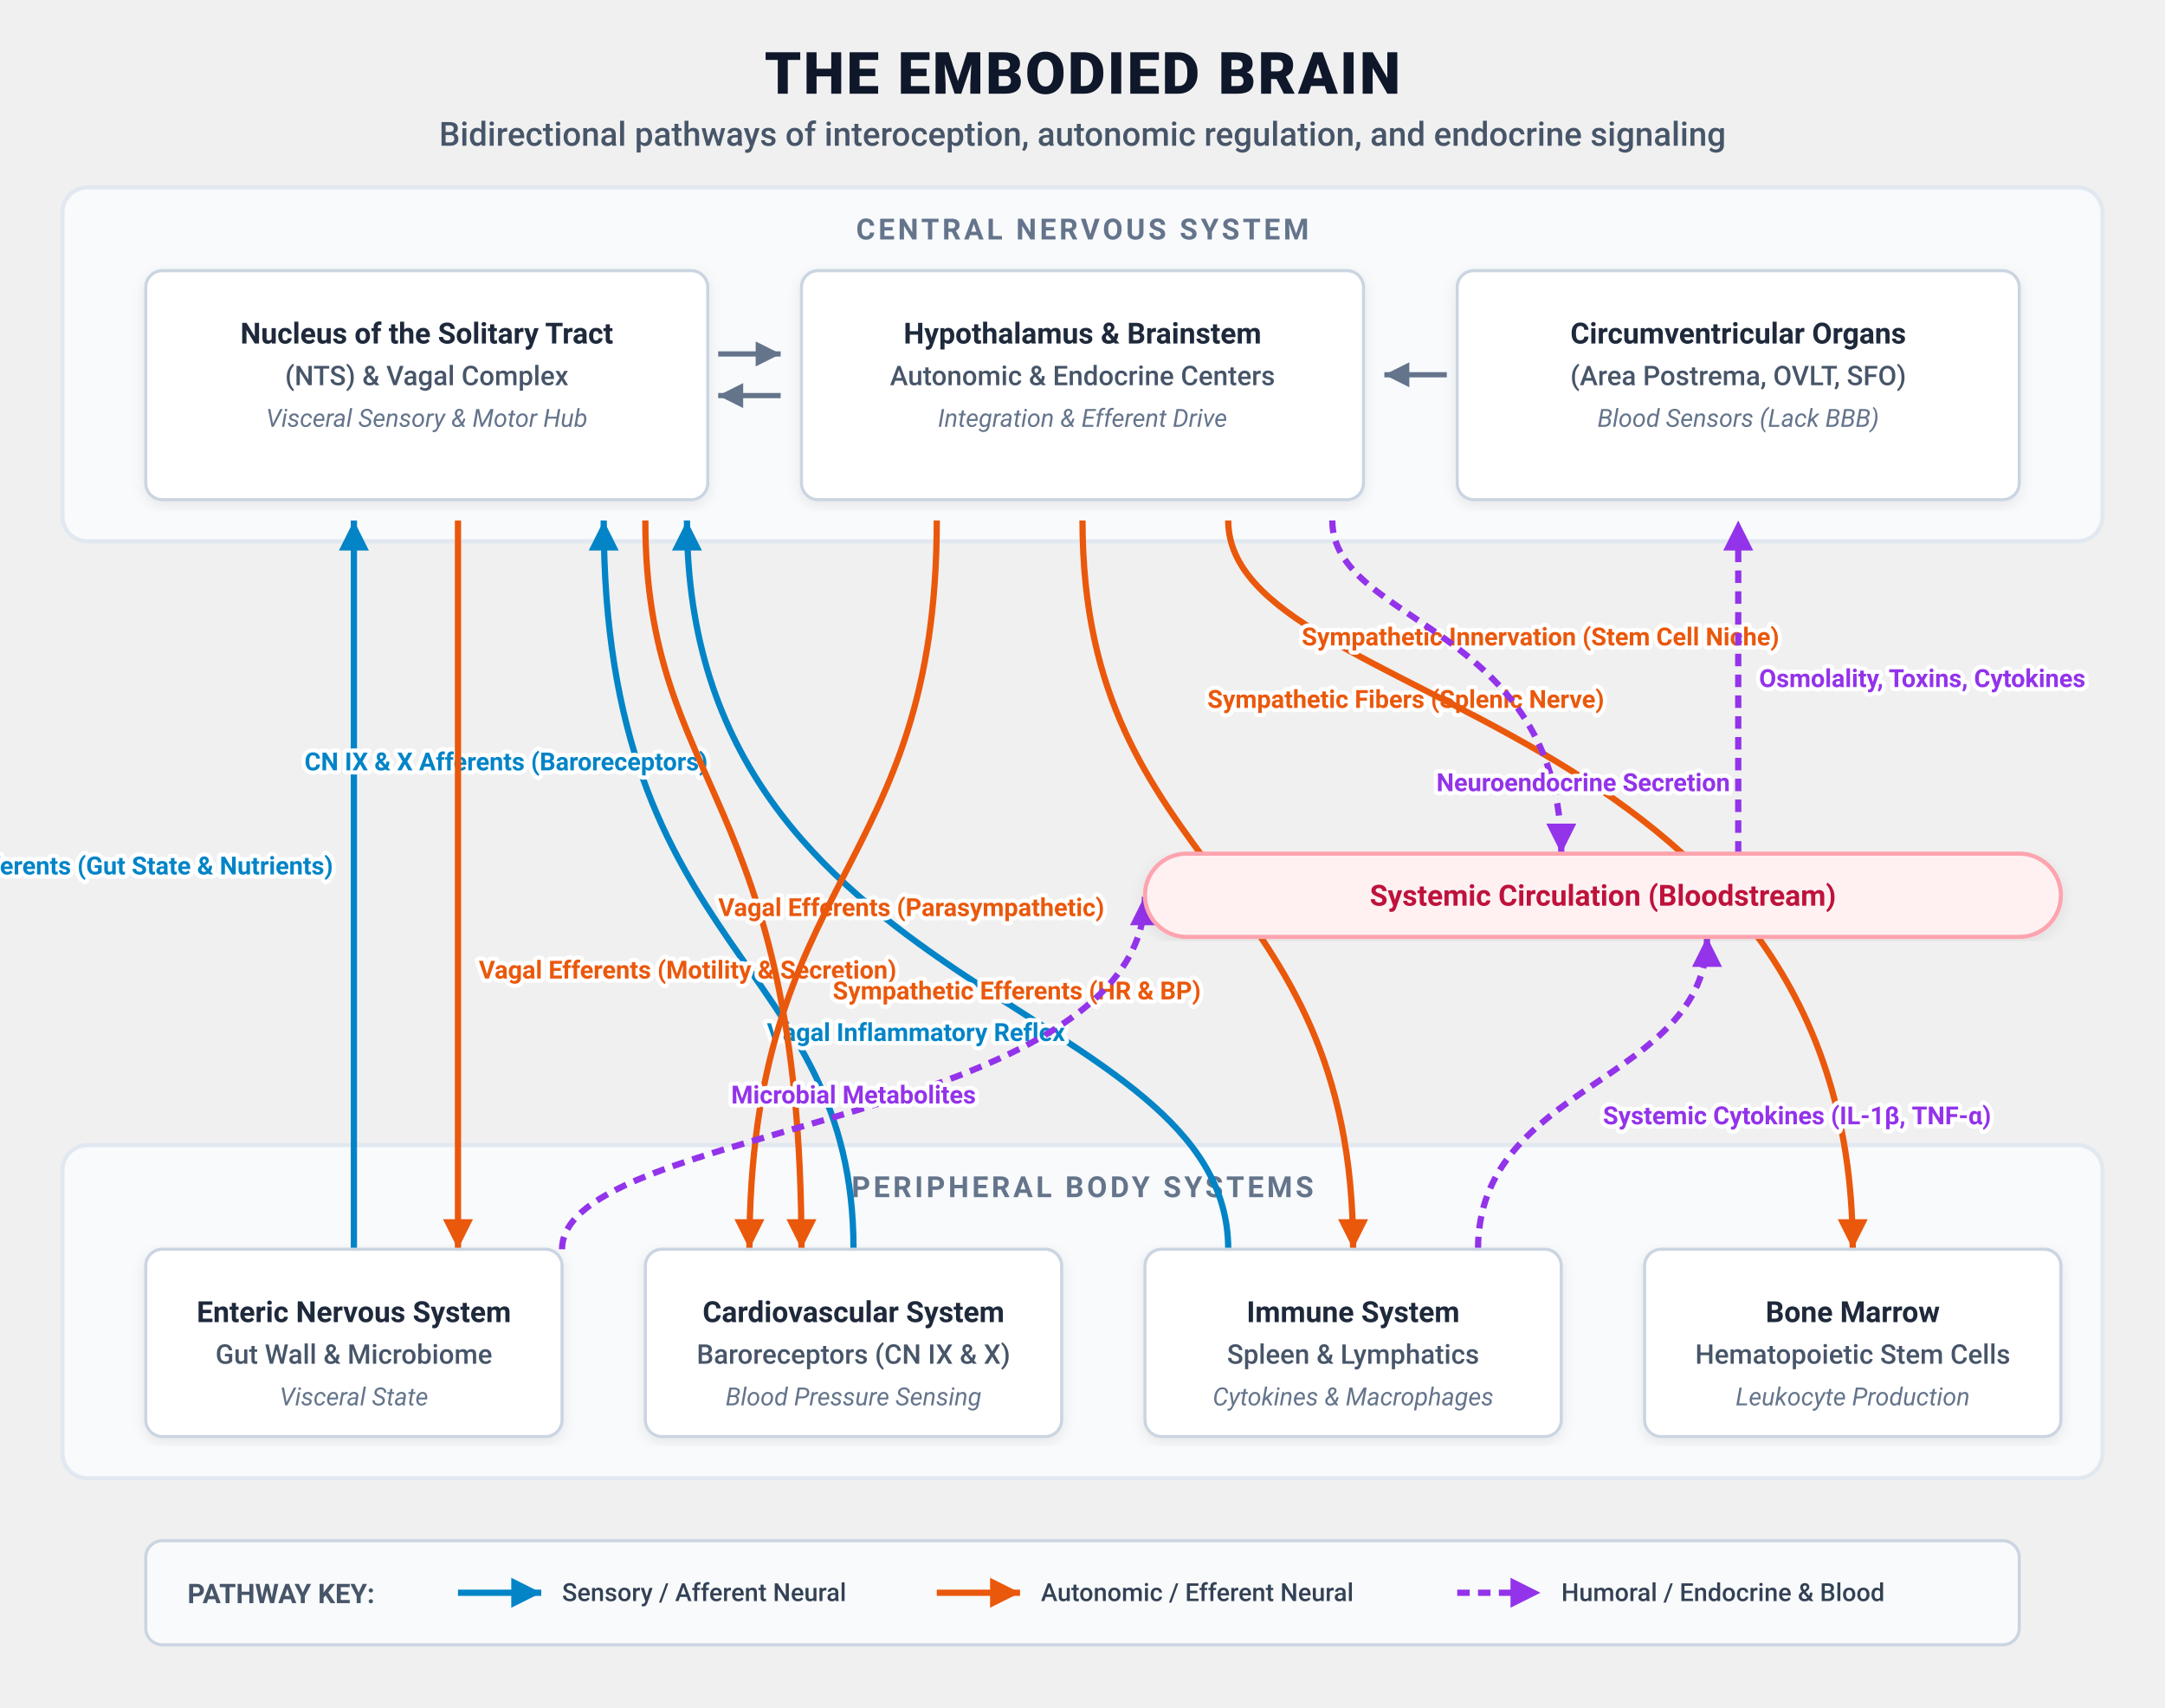
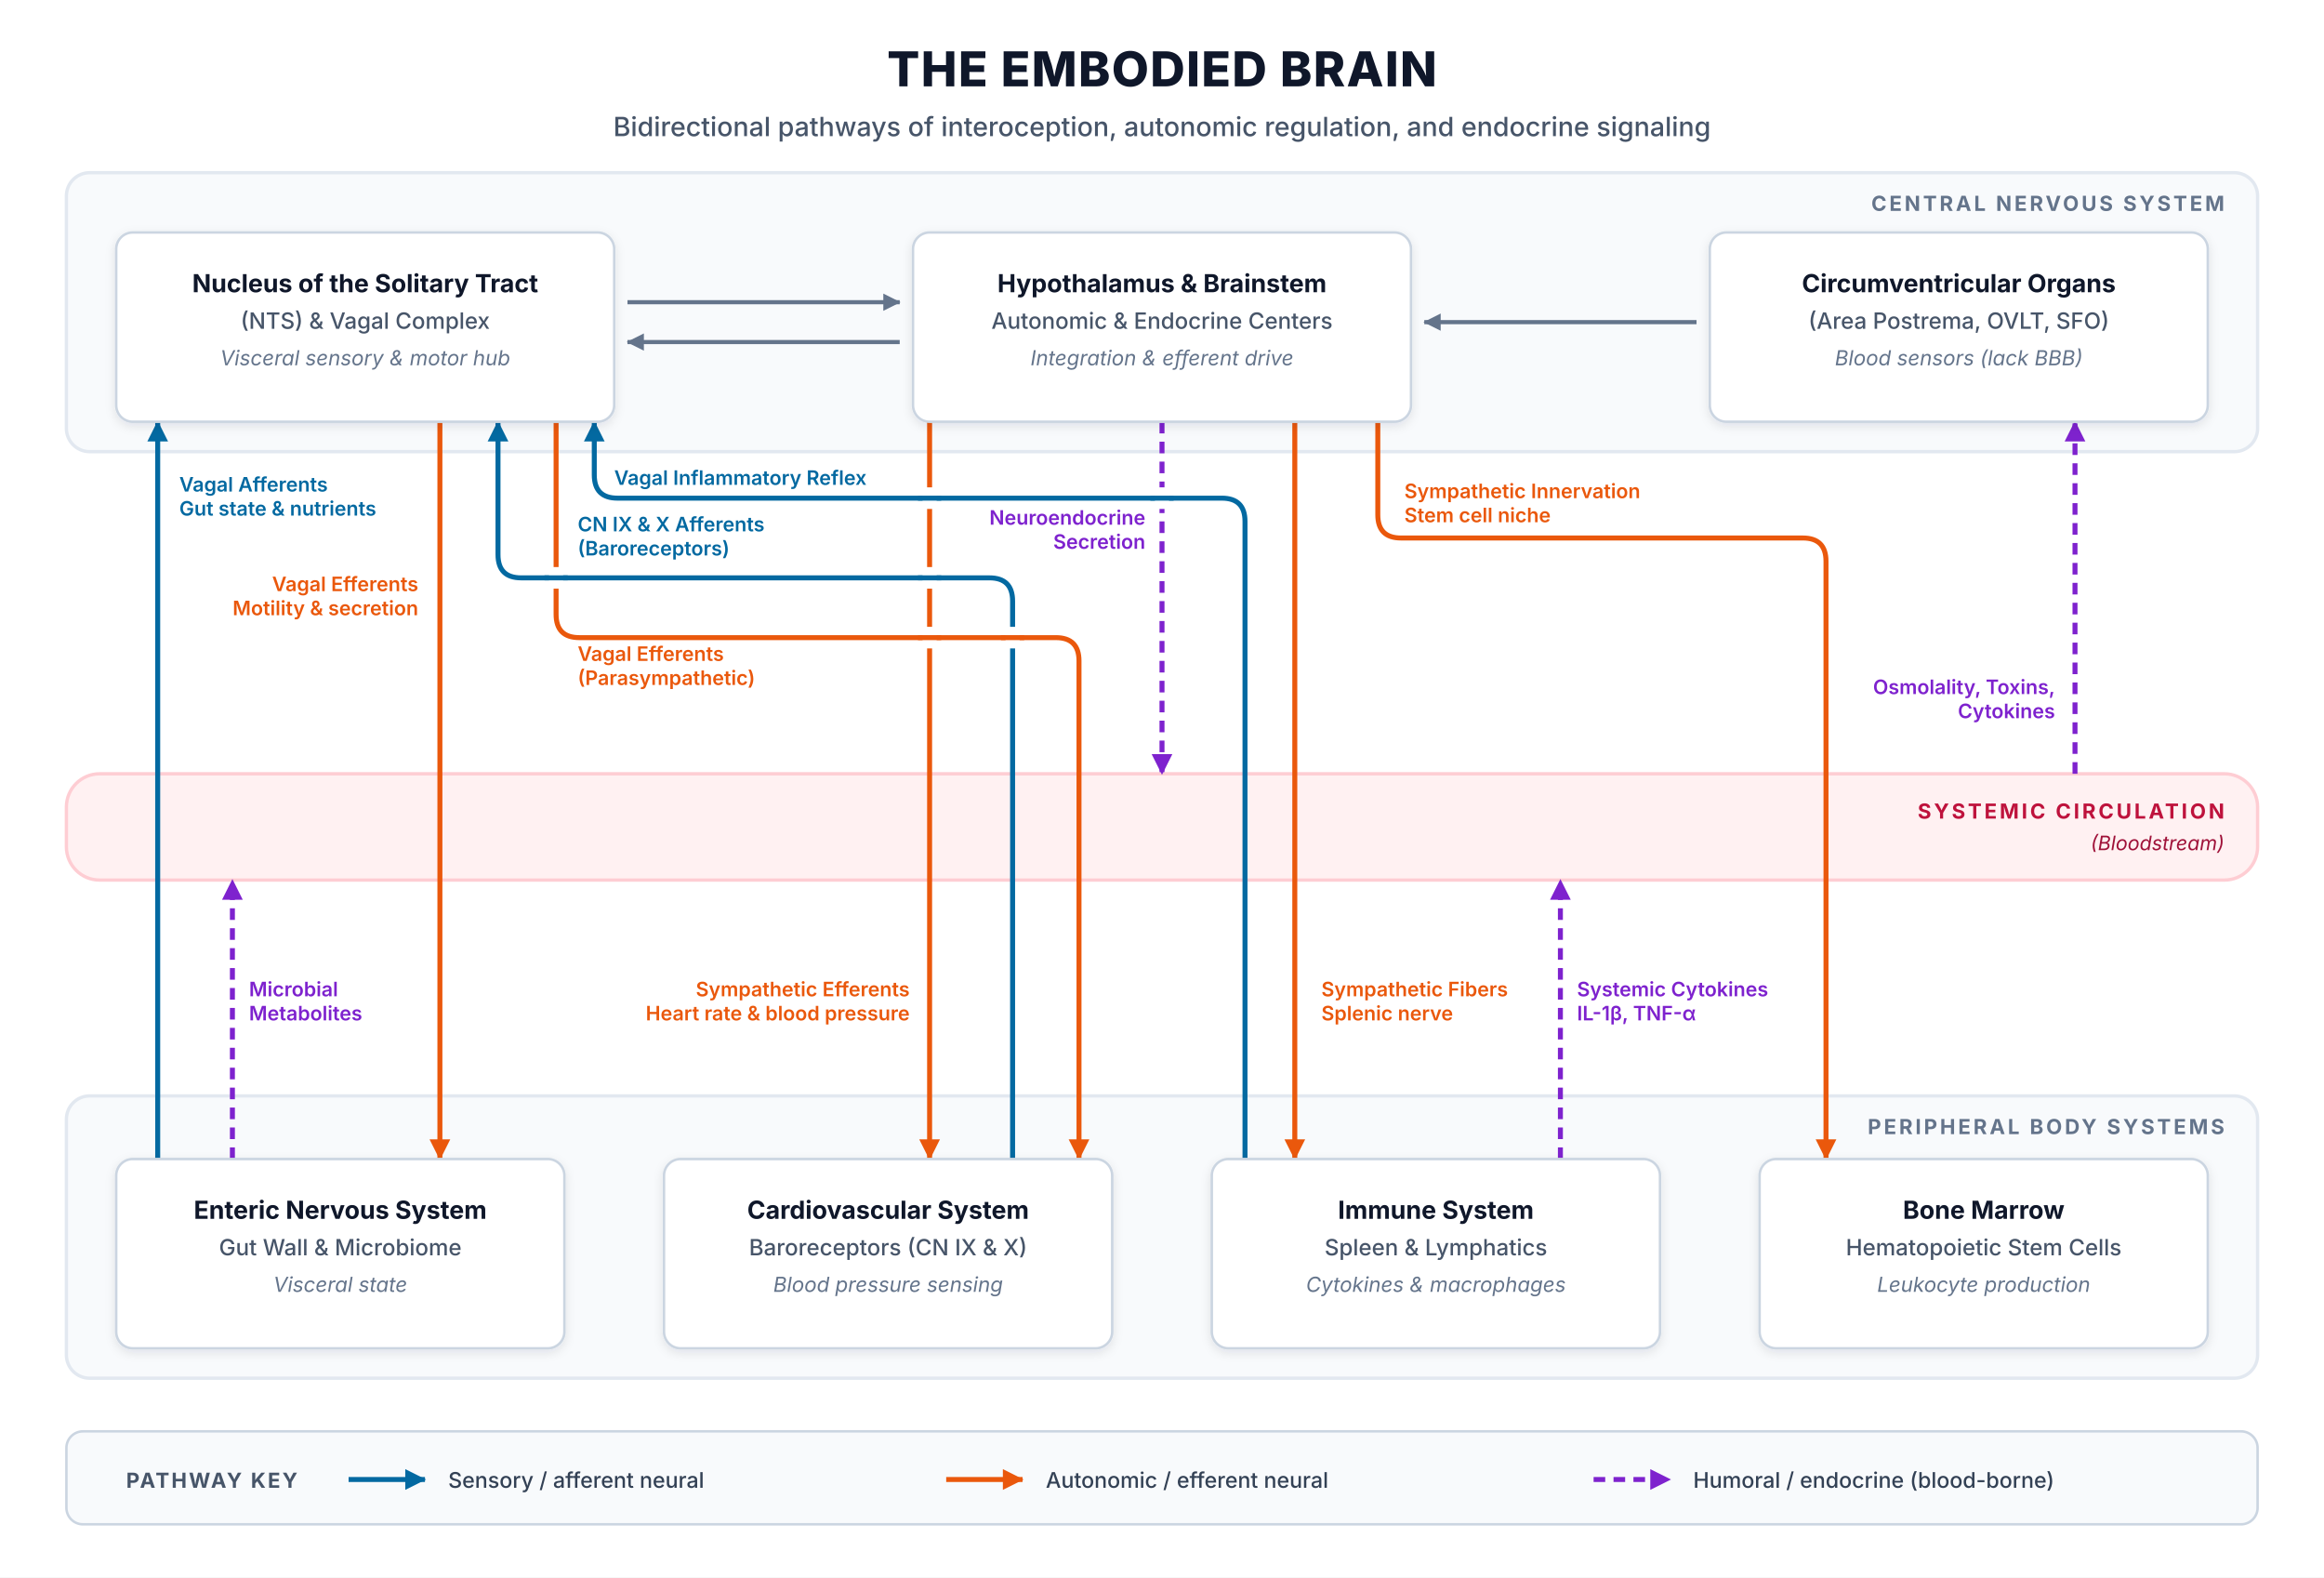
- <svg xmlns="http://www.w3.org/2000/svg" viewBox="0 0 1040 820" style="background-color: #ffffff; font-family: system-ui, -apple-system, 'Segoe UI', Roboto, Helvetica, Arial, sans-serif;">
+ <svg xmlns="http://www.w3.org/2000/svg" viewBox="0 0 1400 950" width="1400" height="950" font-family="Inter, system-ui, -apple-system, 'Segoe UI', Roboto, Helvetica, Arial, sans-serif" role="img" aria-label="The embodied brain: bidirectional neural, autonomic and humoral pathways between the central nervous system and peripheral body systems.">
+   <rect width="100%" height="100%" fill="#ffffff" />
  <defs>
-     <marker id="arrow-blue" viewBox="0 0 10 10" refX="8" refY="5" markerWidth="6" markerHeight="6" orient="auto-start-reverse">
-       <path d="M 0 1 L 8 5 L 0 9 z" fill="#0284c7" />
+     <marker id="a-blue" viewBox="0 0 10 10" refX="7.6" refY="5" markerWidth="5.2" markerHeight="5.2" orient="auto-start-reverse">
+       <path d="M 0 1 L 8 5 L 0 9 z" fill="#0369a1" />
    </marker>
-     <marker id="arrow-orange" viewBox="0 0 10 10" refX="8" refY="5" markerWidth="6" markerHeight="6" orient="auto-start-reverse">
+     <marker id="a-orange" viewBox="0 0 10 10" refX="7.6" refY="5" markerWidth="5.2" markerHeight="5.2" orient="auto-start-reverse">
      <path d="M 0 1 L 8 5 L 0 9 z" fill="#ea580c" />
    </marker>
-     <marker id="arrow-purple" viewBox="0 0 10 10" refX="8" refY="5" markerWidth="6" markerHeight="6" orient="auto-start-reverse">
-       <path d="M 0 1 L 8 5 L 0 9 z" fill="#9333ea" />
+     <marker id="a-purple" viewBox="0 0 10 10" refX="7.6" refY="5" markerWidth="5.2" markerHeight="5.2" orient="auto-start-reverse">
+       <path d="M 0 1 L 8 5 L 0 9 z" fill="#7e22ce" />
    </marker>
-     <marker id="arrow-gray" viewBox="0 0 10 10" refX="8" refY="5" markerWidth="6" markerHeight="6" orient="auto-start-reverse">
+     <marker id="a-gray" viewBox="0 0 10 10" refX="7.6" refY="5" markerWidth="5.2" markerHeight="5.2" orient="auto-start-reverse">
      <path d="M 0 1 L 8 5 L 0 9 z" fill="#64748b" />
    </marker>
-     <filter id="shadow" x="-5%" y="-5%" width="110%" height="110%">
-       <feDropShadow dx="0" dy="2" stdDeviation="3" flood-color="#000000" flood-opacity="0.08" />
+     <filter id="shadow" x="-8%" y="-12%" width="116%" height="130%">
+       <feDropShadow dx="0" dy="2" stdDeviation="3" flood-color="#0f172a" flood-opacity="0.10" />
    </filter>
  </defs>
-   <style>
-     /* CSS trick: Paint-order creates a perfect, tight white halo around text so background lines never obscure it */
-     .text-halo {
-       paint-order: stroke fill;
-       stroke: #ffffff;
-       stroke-width: 4px;
-       stroke-linecap: round;
-       stroke-linejoin: round;
-     }
-     .blue-text { fill: #0284c7; }
-     .orange-text { fill: #ea580c; }
-     .purple-text { fill: #9333ea; }
-   </style>
-   <text x="520" y="45" font-size="28" font-weight="800" fill="#0f172a" text-anchor="middle" letter-spacing="1">THE EMBODIED BRAIN</text>
-   <text x="520" y="70" font-size="16" font-weight="500" fill="#475569" text-anchor="middle">Bidirectional pathways of interoception, autonomic regulation, and endocrine signaling</text>
-   <rect x="30" y="90" width="980" height="170" rx="12" fill="#f8fafc" stroke="#e2e8f0" stroke-width="2" />
-   <text x="520" y="115" font-size="14" font-weight="700" fill="#64748b" text-anchor="middle" letter-spacing="1.5">CENTRAL NERVOUS SYSTEM</text>
-   <rect x="30" y="550" width="980" height="160" rx="12" fill="#f8fafc" stroke="#e2e8f0" stroke-width="2" />
-   <text x="520" y="575" font-size="14" font-weight="700" fill="#64748b" text-anchor="middle" letter-spacing="1.5">PERIPHERAL BODY SYSTEMS</text>
-   <path d="M 345 170 L 375 170" fill="none" stroke="#64748b" stroke-width="2.5" marker-end="url(#arrow-gray)" />
-   <path d="M 375 190 L 345 190" fill="none" stroke="#64748b" stroke-width="2.5" marker-end="url(#arrow-gray)" />
-   <path d="M 695 180 L 665 180" fill="none" stroke="#64748b" stroke-width="2.5" marker-end="url(#arrow-gray)" />
-   <path d="M 170 600 L 170 250" fill="none" stroke="#0284c7" stroke-width="3" marker-end="url(#arrow-blue)" />
-   <text x="160" y="420" class="text-halo blue-text" font-size="12" font-weight="600" text-anchor="end">Vagal Afferents (Gut State &amp; Nutrients)</text>
-   <path d="M 410 600 C 410 460 290 460 290 250" fill="none" stroke="#0284c7" stroke-width="3" marker-end="url(#arrow-blue)" />
-   <text x="340" y="370" class="text-halo blue-text" font-size="12" font-weight="600" text-anchor="end">CN IX &amp; X Afferents (Baroreceptors)</text>
-   <path d="M 590 600 C 590 480 330 480 330 250" fill="none" stroke="#0284c7" stroke-width="3" marker-end="url(#arrow-blue)" />
-   <text x="440" y="500" class="text-halo blue-text" font-size="12" font-weight="600" text-anchor="middle">Vagal Inflammatory Reflex</text>
-   <path d="M 220 250 L 220 600" fill="none" stroke="#ea580c" stroke-width="3" marker-end="url(#arrow-orange)" />
-   <text x="230" y="470" class="text-halo orange-text" font-size="12" font-weight="600" text-anchor="start">Vagal Efferents (Motility &amp; Secretion)</text>
-   <path d="M 310 250 C 310 380 385 380 385 600" fill="none" stroke="#ea580c" stroke-width="3" marker-end="url(#arrow-orange)" />
-   <text x="345" y="440" class="text-halo orange-text" font-size="12" font-weight="600" text-anchor="start">Vagal Efferents (Parasympathetic)</text>
-   <path d="M 450 250 C 450 420 360 420 360 600" fill="none" stroke="#ea580c" stroke-width="3" marker-end="url(#arrow-orange)" />
-   <text x="400" y="480" class="text-halo orange-text" font-size="12" font-weight="600" text-anchor="start">Sympathetic Efferents (HR &amp; BP)</text>
-   <path d="M 520 250 C 520 420 650 420 650 600" fill="none" stroke="#ea580c" stroke-width="3" marker-end="url(#arrow-orange)" />
-   <text x="580" y="340" class="text-halo orange-text" font-size="12" font-weight="600" text-anchor="start">Sympathetic Fibers (Splenic Nerve)</text>
-   <path d="M 590 250 C 590 340 890 340 890 600" fill="none" stroke="#ea580c" stroke-width="3" marker-end="url(#arrow-orange)" />
-   <text x="740" y="310" class="text-halo orange-text" font-size="12" font-weight="600" text-anchor="middle">Sympathetic Innervation (Stem Cell Niche)</text>
-   <path d="M 640 250 C 640 300 750 300 750 410" fill="none" stroke="#9333ea" stroke-width="3" stroke-dasharray="6,4" marker-end="url(#arrow-purple)" />
-   <text x="690" y="380" class="text-halo purple-text" font-size="12" font-weight="600" text-anchor="start">Neuroendocrine Secretion</text>
-   <path d="M 835 410 L 835 250" fill="none" stroke="#9333ea" stroke-width="3" stroke-dasharray="6,4" marker-end="url(#arrow-purple)" />
-   <text x="845" y="330" class="text-halo purple-text" font-size="12" font-weight="600" text-anchor="start">Osmolality, Toxins, Cytokines</text>
-   <path d="M 710 600 C 710 520 820 520 820 450" fill="none" stroke="#9333ea" stroke-width="3" stroke-dasharray="6,4" marker-end="url(#arrow-purple)" />
-   <text x="770" y="540" class="text-halo purple-text" font-size="12" font-weight="600" text-anchor="start">Systemic Cytokines (IL-1β, TNF-α)</text>
-   <path d="M 270 600 C 270 540 550 540 550 430" fill="none" stroke="#9333ea" stroke-width="3" stroke-dasharray="6,4" marker-end="url(#arrow-purple)" />
-   <text x="410" y="530" class="text-halo purple-text" font-size="12" font-weight="600" text-anchor="middle">Microbial Metabolites</text>
-   <rect x="70" y="130" width="270" height="110" rx="8" fill="#ffffff" stroke="#cbd5e1" stroke-width="1.5" filter="url(#shadow)" />
-   <text x="205" y="165" font-size="14" font-weight="700" fill="#1e293b" text-anchor="middle">Nucleus of the Solitary Tract</text>
-   <text x="205" y="185" font-size="13" font-weight="500" fill="#475569" text-anchor="middle">(NTS) &amp; Vagal Complex</text>
-   <text x="205" y="205" font-size="12" font-style="italic" fill="#64748b" text-anchor="middle">Visceral Sensory &amp; Motor Hub</text>
-   <rect x="385" y="130" width="270" height="110" rx="8" fill="#ffffff" stroke="#cbd5e1" stroke-width="1.5" filter="url(#shadow)" />
-   <text x="520" y="165" font-size="14" font-weight="700" fill="#1e293b" text-anchor="middle">Hypothalamus &amp; Brainstem</text>
-   <text x="520" y="185" font-size="13" font-weight="500" fill="#475569" text-anchor="middle">Autonomic &amp; Endocrine Centers</text>
-   <text x="520" y="205" font-size="12" font-style="italic" fill="#64748b" text-anchor="middle">Integration &amp; Efferent Drive</text>
-   <rect x="700" y="130" width="270" height="110" rx="8" fill="#ffffff" stroke="#cbd5e1" stroke-width="1.5" filter="url(#shadow)" />
-   <text x="835" y="165" font-size="14" font-weight="700" fill="#1e293b" text-anchor="middle">Circumventricular Organs</text>
-   <text x="835" y="185" font-size="13" font-weight="500" fill="#475569" text-anchor="middle">(Area Postrema, OVLT, SFO)</text>
-   <text x="835" y="205" font-size="12" font-style="italic" fill="#64748b" text-anchor="middle">Blood Sensors (Lack BBB)</text>
-   <rect x="70" y="600" width="200" height="90" rx="8" fill="#ffffff" stroke="#cbd5e1" stroke-width="1.5" filter="url(#shadow)" />
-   <text x="170" y="635" font-size="14" font-weight="700" fill="#1e293b" text-anchor="middle">Enteric Nervous System</text>
-   <text x="170" y="655" font-size="13" font-weight="500" fill="#475569" text-anchor="middle">Gut Wall &amp; Microbiome</text>
-   <text x="170" y="675" font-size="12" font-style="italic" fill="#64748b" text-anchor="middle">Visceral State</text>
-   <rect x="310" y="600" width="200" height="90" rx="8" fill="#ffffff" stroke="#cbd5e1" stroke-width="1.5" filter="url(#shadow)" />
-   <text x="410" y="635" font-size="14" font-weight="700" fill="#1e293b" text-anchor="middle">Cardiovascular System</text>
-   <text x="410" y="655" font-size="13" font-weight="500" fill="#475569" text-anchor="middle">Baroreceptors (CN IX &amp; X)</text>
-   <text x="410" y="675" font-size="12" font-style="italic" fill="#64748b" text-anchor="middle">Blood Pressure Sensing</text>
-   <rect x="550" y="600" width="200" height="90" rx="8" fill="#ffffff" stroke="#cbd5e1" stroke-width="1.5" filter="url(#shadow)" />
-   <text x="650" y="635" font-size="14" font-weight="700" fill="#1e293b" text-anchor="middle">Immune System</text>
-   <text x="650" y="655" font-size="13" font-weight="500" fill="#475569" text-anchor="middle">Spleen &amp; Lymphatics</text>
-   <text x="650" y="675" font-size="12" font-style="italic" fill="#64748b" text-anchor="middle">Cytokines &amp; Macrophages</text>
-   <rect x="790" y="600" width="200" height="90" rx="8" fill="#ffffff" stroke="#cbd5e1" stroke-width="1.5" filter="url(#shadow)" />
-   <text x="890" y="635" font-size="14" font-weight="700" fill="#1e293b" text-anchor="middle">Bone Marrow</text>
-   <text x="890" y="655" font-size="13" font-weight="500" fill="#475569" text-anchor="middle">Hematopoietic Stem Cells</text>
-   <text x="890" y="675" font-size="12" font-style="italic" fill="#64748b" text-anchor="middle">Leukocyte Production</text>
-   <rect x="550" y="410" width="440" height="40" rx="20" fill="#fff1f2" stroke="#fda4af" stroke-width="2" filter="url(#shadow)" />
-   <text x="770" y="435" font-size="14" font-weight="700" fill="#be123c" text-anchor="middle">Systemic Circulation (Bloodstream)</text>
-   <rect x="70" y="740" width="900" height="50" rx="8" fill="#f8fafc" stroke="#cbd5e1" stroke-width="1.5" />
-   <text x="180" y="770" font-size="13" font-weight="700" fill="#475569" text-anchor="end">PATHWAY KEY:</text>
-   <path d="M 220 765 L 260 765" fill="none" stroke="#0284c7" stroke-width="3" marker-end="url(#arrow-blue)" />
-   <text x="270" y="769" font-size="12" font-weight="500" fill="#334155" text-anchor="start">Sensory / Afferent Neural</text>
-   <path d="M 450 765 L 490 765" fill="none" stroke="#ea580c" stroke-width="3" marker-end="url(#arrow-orange)" />
-   <text x="500" y="769" font-size="12" font-weight="500" fill="#334155" text-anchor="start">Autonomic / Efferent Neural</text>
-   <path d="M 700 765 L 740 765" fill="none" stroke="#9333ea" stroke-width="3" stroke-dasharray="6,4" marker-end="url(#arrow-purple)" />
-   <text x="750" y="769" font-size="12" font-weight="500" fill="#334155" text-anchor="start">Humoral / Endocrine &amp; Blood</text>
+   <text x="700.0" y="52" font-size="29" font-weight="800" fill="#0f172a" text-anchor="middle" letter-spacing="0.8">THE EMBODIED BRAIN</text>
+   <text x="700.0" y="82" font-size="16" font-weight="500" fill="#475569" text-anchor="middle">Bidirectional pathways of interoception, autonomic regulation, and endocrine signaling</text>
+   <g id="strata">
+     <rect x="40" y="104" width="1320" height="168" rx="14" fill="#f8fafc" stroke="#e2e8f0" stroke-width="2" />
+     <text x="1340" y="127" font-size="12.5" font-weight="700" fill="#64748b" text-anchor="end" letter-spacing="1.6">CENTRAL NERVOUS SYSTEM</text>
+     <rect x="40" y="660" width="1320" height="170" rx="14" fill="#f8fafc" stroke="#e2e8f0" stroke-width="2" />
+     <text x="1340" y="683" font-size="12.5" font-weight="700" fill="#64748b" text-anchor="end" letter-spacing="1.6">PERIPHERAL BODY SYSTEMS</text>
+     <rect x="40" y="466" width="1320" height="64" rx="20" fill="#fff1f2" stroke="#fecdd3" stroke-width="2" />
+     <text x="1340" y="493" font-size="12.5" font-weight="700" fill="#be123c" text-anchor="end" letter-spacing="1.6">SYSTEMIC CIRCULATION</text>
+     <text x="1340" y="512" font-size="12" font-style="italic" fill="#9f1239" text-anchor="end">(Bloodstream)</text>
+   </g>
+   <g id="cns-internal">
+     <path d="M 378 182 L 542 182" fill="none" stroke="#64748b" stroke-width="2.5" marker-end="url(#a-gray)" />
+     <path d="M 542 206 L 378 206" fill="none" stroke="#64748b" stroke-width="2.5" marker-end="url(#a-gray)" />
+     <path d="M 1022 194 L 858 194" fill="none" stroke="#64748b" stroke-width="2.5" marker-end="url(#a-gray)" />
+   </g>
+   <g id="pathways" fill="none" stroke-linecap="butt">
+     <path id="B1" d="M 95 698 L 95 254" stroke="#0369a1" stroke-width="3" marker-end="url(#a-blue)" />
+     <path id="B2" d="M 610 698 L 610 362 Q 610 348 596 348 L 314 348 Q 300 348 300 334 L 300 254" stroke="#0369a1" stroke-width="3" marker-end="url(#a-blue)" />
+     <path id="B3" d="M 750 698 L 750 314 Q 750 300 736 300 L 372 300 Q 358 300 358 286 L 358 254" stroke="#0369a1" stroke-width="3" marker-end="url(#a-blue)" />
+     <path id="O1" d="M 265 254 L 265 698" stroke="#ea580c" stroke-width="3" marker-end="url(#a-orange)" />
+     <path id="O2" d="M 335 254 L 335 370 Q 335 384 349 384 L 636 384 Q 650 384 650 398 L 650 698" stroke="#ea580c" stroke-width="3" marker-end="url(#a-orange)" />
+     <path id="O3" d="M 560 254 L 560 698" stroke="#ea580c" stroke-width="3" marker-end="url(#a-orange)" />
+     <path id="O4" d="M 780 254 L 780 698" stroke="#ea580c" stroke-width="3" marker-end="url(#a-orange)" />
+     <path id="O5" d="M 830 254 L 830 310 Q 830 324 844 324 L 1086 324 Q 1100 324 1100 338 L 1100 698" stroke="#ea580c" stroke-width="3" marker-end="url(#a-orange)" />
+     <path id="P4" d="M 140 698 L 140 530" stroke="#7e22ce" stroke-width="3" stroke-dasharray="7,5" marker-end="url(#a-purple)" />
+     <path id="P3" d="M 940 698 L 940 530" stroke="#7e22ce" stroke-width="3" stroke-dasharray="7,5" marker-end="url(#a-purple)" />
+     <path id="P1" d="M 700 254 L 700 466" stroke="#7e22ce" stroke-width="3" stroke-dasharray="7,5" marker-end="url(#a-purple)" />
+     <path id="P2" d="M 1250 466 L 1250 254" stroke="#7e22ce" stroke-width="3" stroke-dasharray="7,5" marker-end="url(#a-purple)" />
+   </g>
+   <g id="bridges">
+     <path d="M 335 341.5 L 335 354.5" stroke="#ffffff" stroke-width="8.5" fill="none" />
+     <path d="M 328 348 L 342 348" stroke="#0369a1" stroke-width="3" fill="none" stroke-linecap="butt" />
+     <path d="M 560 341.5 L 560 354.5" stroke="#ffffff" stroke-width="8.5" fill="none" />
+     <path d="M 553 348 L 567 348" stroke="#0369a1" stroke-width="3" fill="none" stroke-linecap="butt" />
+     <path d="M 560 293.5 L 560 306.5" stroke="#ffffff" stroke-width="8.5" fill="none" />
+     <path d="M 553 300 L 567 300" stroke="#0369a1" stroke-width="3" fill="none" stroke-linecap="butt" />
+     <path d="M 700 293.5 L 700 306.5" stroke="#ffffff" stroke-width="8.5" fill="none" />
+     <path d="M 693 300 L 707 300" stroke="#0369a1" stroke-width="3" fill="none" stroke-linecap="butt" />
+     <path d="M 610 377.5 L 610 390.5" stroke="#ffffff" stroke-width="8.5" fill="none" />
+     <path d="M 603 384 L 617 384" stroke="#ea580c" stroke-width="3" fill="none" stroke-linecap="butt" />
+     <path d="M 560 377.5 L 560 390.5" stroke="#ffffff" stroke-width="8.5" fill="none" />
+     <path d="M 553 384 L 567 384" stroke="#ea580c" stroke-width="3" fill="none" stroke-linecap="butt" />
+   </g>
+   <g id="nodes">
+     <g>
+       <rect x="70" y="140" width="300" height="114" rx="10" fill="#ffffff" stroke="#cbd5e1" stroke-width="1.5" filter="url(#shadow)" />
+       <text x="220.0" y="176" font-size="15" font-weight="700" fill="#0f172a" text-anchor="middle">Nucleus of the Solitary Tract</text>
+       <text x="220.0" y="198" font-size="13.5" font-weight="500" fill="#475569" text-anchor="middle">(NTS) &amp; Vagal Complex</text>
+       <text x="220.0" y="220" font-size="12.5" font-style="italic" fill="#64748b" text-anchor="middle">Visceral sensory &amp; motor hub</text>
+     </g>
+     <g>
+       <rect x="550" y="140" width="300" height="114" rx="10" fill="#ffffff" stroke="#cbd5e1" stroke-width="1.5" filter="url(#shadow)" />
+       <text x="700.0" y="176" font-size="15" font-weight="700" fill="#0f172a" text-anchor="middle">Hypothalamus &amp; Brainstem</text>
+       <text x="700.0" y="198" font-size="13.5" font-weight="500" fill="#475569" text-anchor="middle">Autonomic &amp; Endocrine Centers</text>
+       <text x="700.0" y="220" font-size="12.5" font-style="italic" fill="#64748b" text-anchor="middle">Integration &amp; efferent drive</text>
+     </g>
+     <g>
+       <rect x="1030" y="140" width="300" height="114" rx="10" fill="#ffffff" stroke="#cbd5e1" stroke-width="1.5" filter="url(#shadow)" />
+       <text x="1180.0" y="176" font-size="15" font-weight="700" fill="#0f172a" text-anchor="middle">Circumventricular Organs</text>
+       <text x="1180.0" y="198" font-size="13.5" font-weight="500" fill="#475569" text-anchor="middle">(Area Postrema, OVLT, SFO)</text>
+       <text x="1180.0" y="220" font-size="12.5" font-style="italic" fill="#64748b" text-anchor="middle">Blood sensors (lack BBB)</text>
+     </g>
+     <g>
+       <rect x="70" y="698" width="270" height="114" rx="10" fill="#ffffff" stroke="#cbd5e1" stroke-width="1.5" filter="url(#shadow)" />
+       <text x="205.0" y="734" font-size="15" font-weight="700" fill="#0f172a" text-anchor="middle">Enteric Nervous System</text>
+       <text x="205.0" y="756" font-size="13.5" font-weight="500" fill="#475569" text-anchor="middle">Gut Wall &amp; Microbiome</text>
+       <text x="205.0" y="778" font-size="12.5" font-style="italic" fill="#64748b" text-anchor="middle">Visceral state</text>
+     </g>
+     <g>
+       <rect x="400" y="698" width="270" height="114" rx="10" fill="#ffffff" stroke="#cbd5e1" stroke-width="1.5" filter="url(#shadow)" />
+       <text x="535.0" y="734" font-size="15" font-weight="700" fill="#0f172a" text-anchor="middle">Cardiovascular System</text>
+       <text x="535.0" y="756" font-size="13.5" font-weight="500" fill="#475569" text-anchor="middle">Baroreceptors (CN IX &amp; X)</text>
+       <text x="535.0" y="778" font-size="12.5" font-style="italic" fill="#64748b" text-anchor="middle">Blood pressure sensing</text>
+     </g>
+     <g>
+       <rect x="730" y="698" width="270" height="114" rx="10" fill="#ffffff" stroke="#cbd5e1" stroke-width="1.5" filter="url(#shadow)" />
+       <text x="865.0" y="734" font-size="15" font-weight="700" fill="#0f172a" text-anchor="middle">Immune System</text>
+       <text x="865.0" y="756" font-size="13.5" font-weight="500" fill="#475569" text-anchor="middle">Spleen &amp; Lymphatics</text>
+       <text x="865.0" y="778" font-size="12.5" font-style="italic" fill="#64748b" text-anchor="middle">Cytokines &amp; macrophages</text>
+     </g>
+     <g>
+       <rect x="1060" y="698" width="270" height="114" rx="10" fill="#ffffff" stroke="#cbd5e1" stroke-width="1.5" filter="url(#shadow)" />
+       <text x="1195.0" y="734" font-size="15" font-weight="700" fill="#0f172a" text-anchor="middle">Bone Marrow</text>
+       <text x="1195.0" y="756" font-size="13.5" font-weight="500" fill="#475569" text-anchor="middle">Hematopoietic Stem Cells</text>
+       <text x="1195.0" y="778" font-size="12.5" font-style="italic" fill="#64748b" text-anchor="middle">Leukocyte production</text>
+     </g>
+   </g>
+   <g id="labels">
+     <text x="108" y="296" font-size="12.0" font-weight="600" text-anchor="start" fill="none" stroke="#ffffff" stroke-width="4.5" stroke-linejoin="round">Vagal Afferents</text>
+     <text x="108" y="310.5" font-size="12.0" font-weight="600" text-anchor="start" fill="none" stroke="#ffffff" stroke-width="4.5" stroke-linejoin="round">Gut state &amp; nutrients</text>
+     <text x="108" y="296" font-size="12.0" font-weight="600" text-anchor="start" fill="#0369a1">Vagal Afferents</text>
+     <text x="108" y="310.5" font-size="12.0" font-weight="600" text-anchor="start" fill="#0369a1">Gut state &amp; nutrients</text>
+     <text x="348" y="320" font-size="12.0" font-weight="600" text-anchor="start" fill="none" stroke="#ffffff" stroke-width="4.5" stroke-linejoin="round">CN IX &amp; X Afferents</text>
+     <text x="348" y="334.5" font-size="12.0" font-weight="600" text-anchor="start" fill="none" stroke="#ffffff" stroke-width="4.5" stroke-linejoin="round">(Baroreceptors)</text>
+     <text x="348" y="320" font-size="12.0" font-weight="600" text-anchor="start" fill="#0369a1">CN IX &amp; X Afferents</text>
+     <text x="348" y="334.5" font-size="12.0" font-weight="600" text-anchor="start" fill="#0369a1">(Baroreceptors)</text>
+     <text x="370" y="292" font-size="12.0" font-weight="600" text-anchor="start" fill="none" stroke="#ffffff" stroke-width="4.5" stroke-linejoin="round">Vagal Inflammatory Reflex</text>
+     <text x="370" y="292" font-size="12.0" font-weight="600" text-anchor="start" fill="#0369a1">Vagal Inflammatory Reflex</text>
+     <text x="252" y="356" font-size="12.0" font-weight="600" text-anchor="end" fill="none" stroke="#ffffff" stroke-width="4.5" stroke-linejoin="round">Vagal Efferents</text>
+     <text x="252" y="370.5" font-size="12.0" font-weight="600" text-anchor="end" fill="none" stroke="#ffffff" stroke-width="4.5" stroke-linejoin="round">Motility &amp; secretion</text>
+     <text x="252" y="356" font-size="12.0" font-weight="600" text-anchor="end" fill="#ea580c">Vagal Efferents</text>
+     <text x="252" y="370.5" font-size="12.0" font-weight="600" text-anchor="end" fill="#ea580c">Motility &amp; secretion</text>
+     <text x="348" y="398" font-size="12.0" font-weight="600" text-anchor="start" fill="none" stroke="#ffffff" stroke-width="4.5" stroke-linejoin="round">Vagal Efferents</text>
+     <text x="348" y="412.5" font-size="12.0" font-weight="600" text-anchor="start" fill="none" stroke="#ffffff" stroke-width="4.5" stroke-linejoin="round">(Parasympathetic)</text>
+     <text x="348" y="398" font-size="12.0" font-weight="600" text-anchor="start" fill="#ea580c">Vagal Efferents</text>
+     <text x="348" y="412.5" font-size="12.0" font-weight="600" text-anchor="start" fill="#ea580c">(Parasympathetic)</text>
+     <text x="548" y="600" font-size="12.0" font-weight="600" text-anchor="end" fill="none" stroke="#ffffff" stroke-width="4.5" stroke-linejoin="round">Sympathetic Efferents</text>
+     <text x="548" y="614.5" font-size="12.0" font-weight="600" text-anchor="end" fill="none" stroke="#ffffff" stroke-width="4.5" stroke-linejoin="round">Heart rate &amp; blood pressure</text>
+     <text x="548" y="600" font-size="12.0" font-weight="600" text-anchor="end" fill="#ea580c">Sympathetic Efferents</text>
+     <text x="548" y="614.5" font-size="12.0" font-weight="600" text-anchor="end" fill="#ea580c">Heart rate &amp; blood pressure</text>
+     <text x="796" y="600" font-size="12.0" font-weight="600" text-anchor="start" fill="none" stroke="#ffffff" stroke-width="4.5" stroke-linejoin="round">Sympathetic Fibers</text>
+     <text x="796" y="614.5" font-size="12.0" font-weight="600" text-anchor="start" fill="none" stroke="#ffffff" stroke-width="4.5" stroke-linejoin="round">Splenic nerve</text>
+     <text x="796" y="600" font-size="12.0" font-weight="600" text-anchor="start" fill="#ea580c">Sympathetic Fibers</text>
+     <text x="796" y="614.5" font-size="12.0" font-weight="600" text-anchor="start" fill="#ea580c">Splenic nerve</text>
+     <text x="846" y="300" font-size="12.0" font-weight="600" text-anchor="start" fill="none" stroke="#ffffff" stroke-width="4.5" stroke-linejoin="round">Sympathetic Innervation</text>
+     <text x="846" y="314.5" font-size="12.0" font-weight="600" text-anchor="start" fill="none" stroke="#ffffff" stroke-width="4.5" stroke-linejoin="round">Stem cell niche</text>
+     <text x="846" y="300" font-size="12.0" font-weight="600" text-anchor="start" fill="#ea580c">Sympathetic Innervation</text>
+     <text x="846" y="314.5" font-size="12.0" font-weight="600" text-anchor="start" fill="#ea580c">Stem cell niche</text>
+     <text x="690" y="316" font-size="12.0" font-weight="600" text-anchor="end" fill="none" stroke="#ffffff" stroke-width="4.5" stroke-linejoin="round">Neuroendocrine</text>
+     <text x="690" y="330.5" font-size="12.0" font-weight="600" text-anchor="end" fill="none" stroke="#ffffff" stroke-width="4.5" stroke-linejoin="round">Secretion</text>
+     <text x="690" y="316" font-size="12.0" font-weight="600" text-anchor="end" fill="#7e22ce">Neuroendocrine</text>
+     <text x="690" y="330.5" font-size="12.0" font-weight="600" text-anchor="end" fill="#7e22ce">Secretion</text>
+     <text x="1238" y="418" font-size="12.0" font-weight="600" text-anchor="end" fill="none" stroke="#ffffff" stroke-width="4.5" stroke-linejoin="round">Osmolality, Toxins,</text>
+     <text x="1238" y="432.5" font-size="12.0" font-weight="600" text-anchor="end" fill="none" stroke="#ffffff" stroke-width="4.5" stroke-linejoin="round">Cytokines</text>
+     <text x="1238" y="418" font-size="12.0" font-weight="600" text-anchor="end" fill="#7e22ce">Osmolality, Toxins,</text>
+     <text x="1238" y="432.5" font-size="12.0" font-weight="600" text-anchor="end" fill="#7e22ce">Cytokines</text>
+     <text x="950" y="600" font-size="12.0" font-weight="600" text-anchor="start" fill="none" stroke="#ffffff" stroke-width="4.5" stroke-linejoin="round">Systemic Cytokines</text>
+     <text x="950" y="614.5" font-size="12.0" font-weight="600" text-anchor="start" fill="none" stroke="#ffffff" stroke-width="4.5" stroke-linejoin="round">IL-1β, TNF-α</text>
+     <text x="950" y="600" font-size="12.0" font-weight="600" text-anchor="start" fill="#7e22ce">Systemic Cytokines</text>
+     <text x="950" y="614.5" font-size="12.0" font-weight="600" text-anchor="start" fill="#7e22ce">IL-1β, TNF-α</text>
+     <text x="150" y="600" font-size="12.0" font-weight="600" text-anchor="start" fill="none" stroke="#ffffff" stroke-width="4.5" stroke-linejoin="round">Microbial</text>
+     <text x="150" y="614.5" font-size="12.0" font-weight="600" text-anchor="start" fill="none" stroke="#ffffff" stroke-width="4.5" stroke-linejoin="round">Metabolites</text>
+     <text x="150" y="600" font-size="12.0" font-weight="600" text-anchor="start" fill="#7e22ce">Microbial</text>
+     <text x="150" y="614.5" font-size="12.0" font-weight="600" text-anchor="start" fill="#7e22ce">Metabolites</text>
+   </g>
+   <g id="legend">
+     <rect x="40" y="862" width="1320" height="56" rx="10" fill="#f8fafc" stroke="#cbd5e1" stroke-width="1.5" />
+     <text x="76" y="896" font-size="12.5" font-weight="700" fill="#475569" letter-spacing="1.2">PATHWAY KEY</text>
+     <path d="M 210 891 L 256 891" fill="none" stroke="#0369a1" stroke-width="3" marker-end="url(#a-blue)" />
+     <text x="270" y="896" font-size="13" font-weight="500" fill="#334155">Sensory / afferent neural</text>
+     <path d="M 570 891 L 616 891" fill="none" stroke="#ea580c" stroke-width="3" marker-end="url(#a-orange)" />
+     <text x="630" y="896" font-size="13" font-weight="500" fill="#334155">Autonomic / efferent neural</text>
+     <path d="M 960 891 L 1006 891" fill="none" stroke="#7e22ce" stroke-width="3" stroke-dasharray="7,5" marker-end="url(#a-purple)" />
+     <text x="1020" y="896" font-size="13" font-weight="500" fill="#334155">Humoral / endocrine (blood-borne)</text>
+   </g>
</svg>
